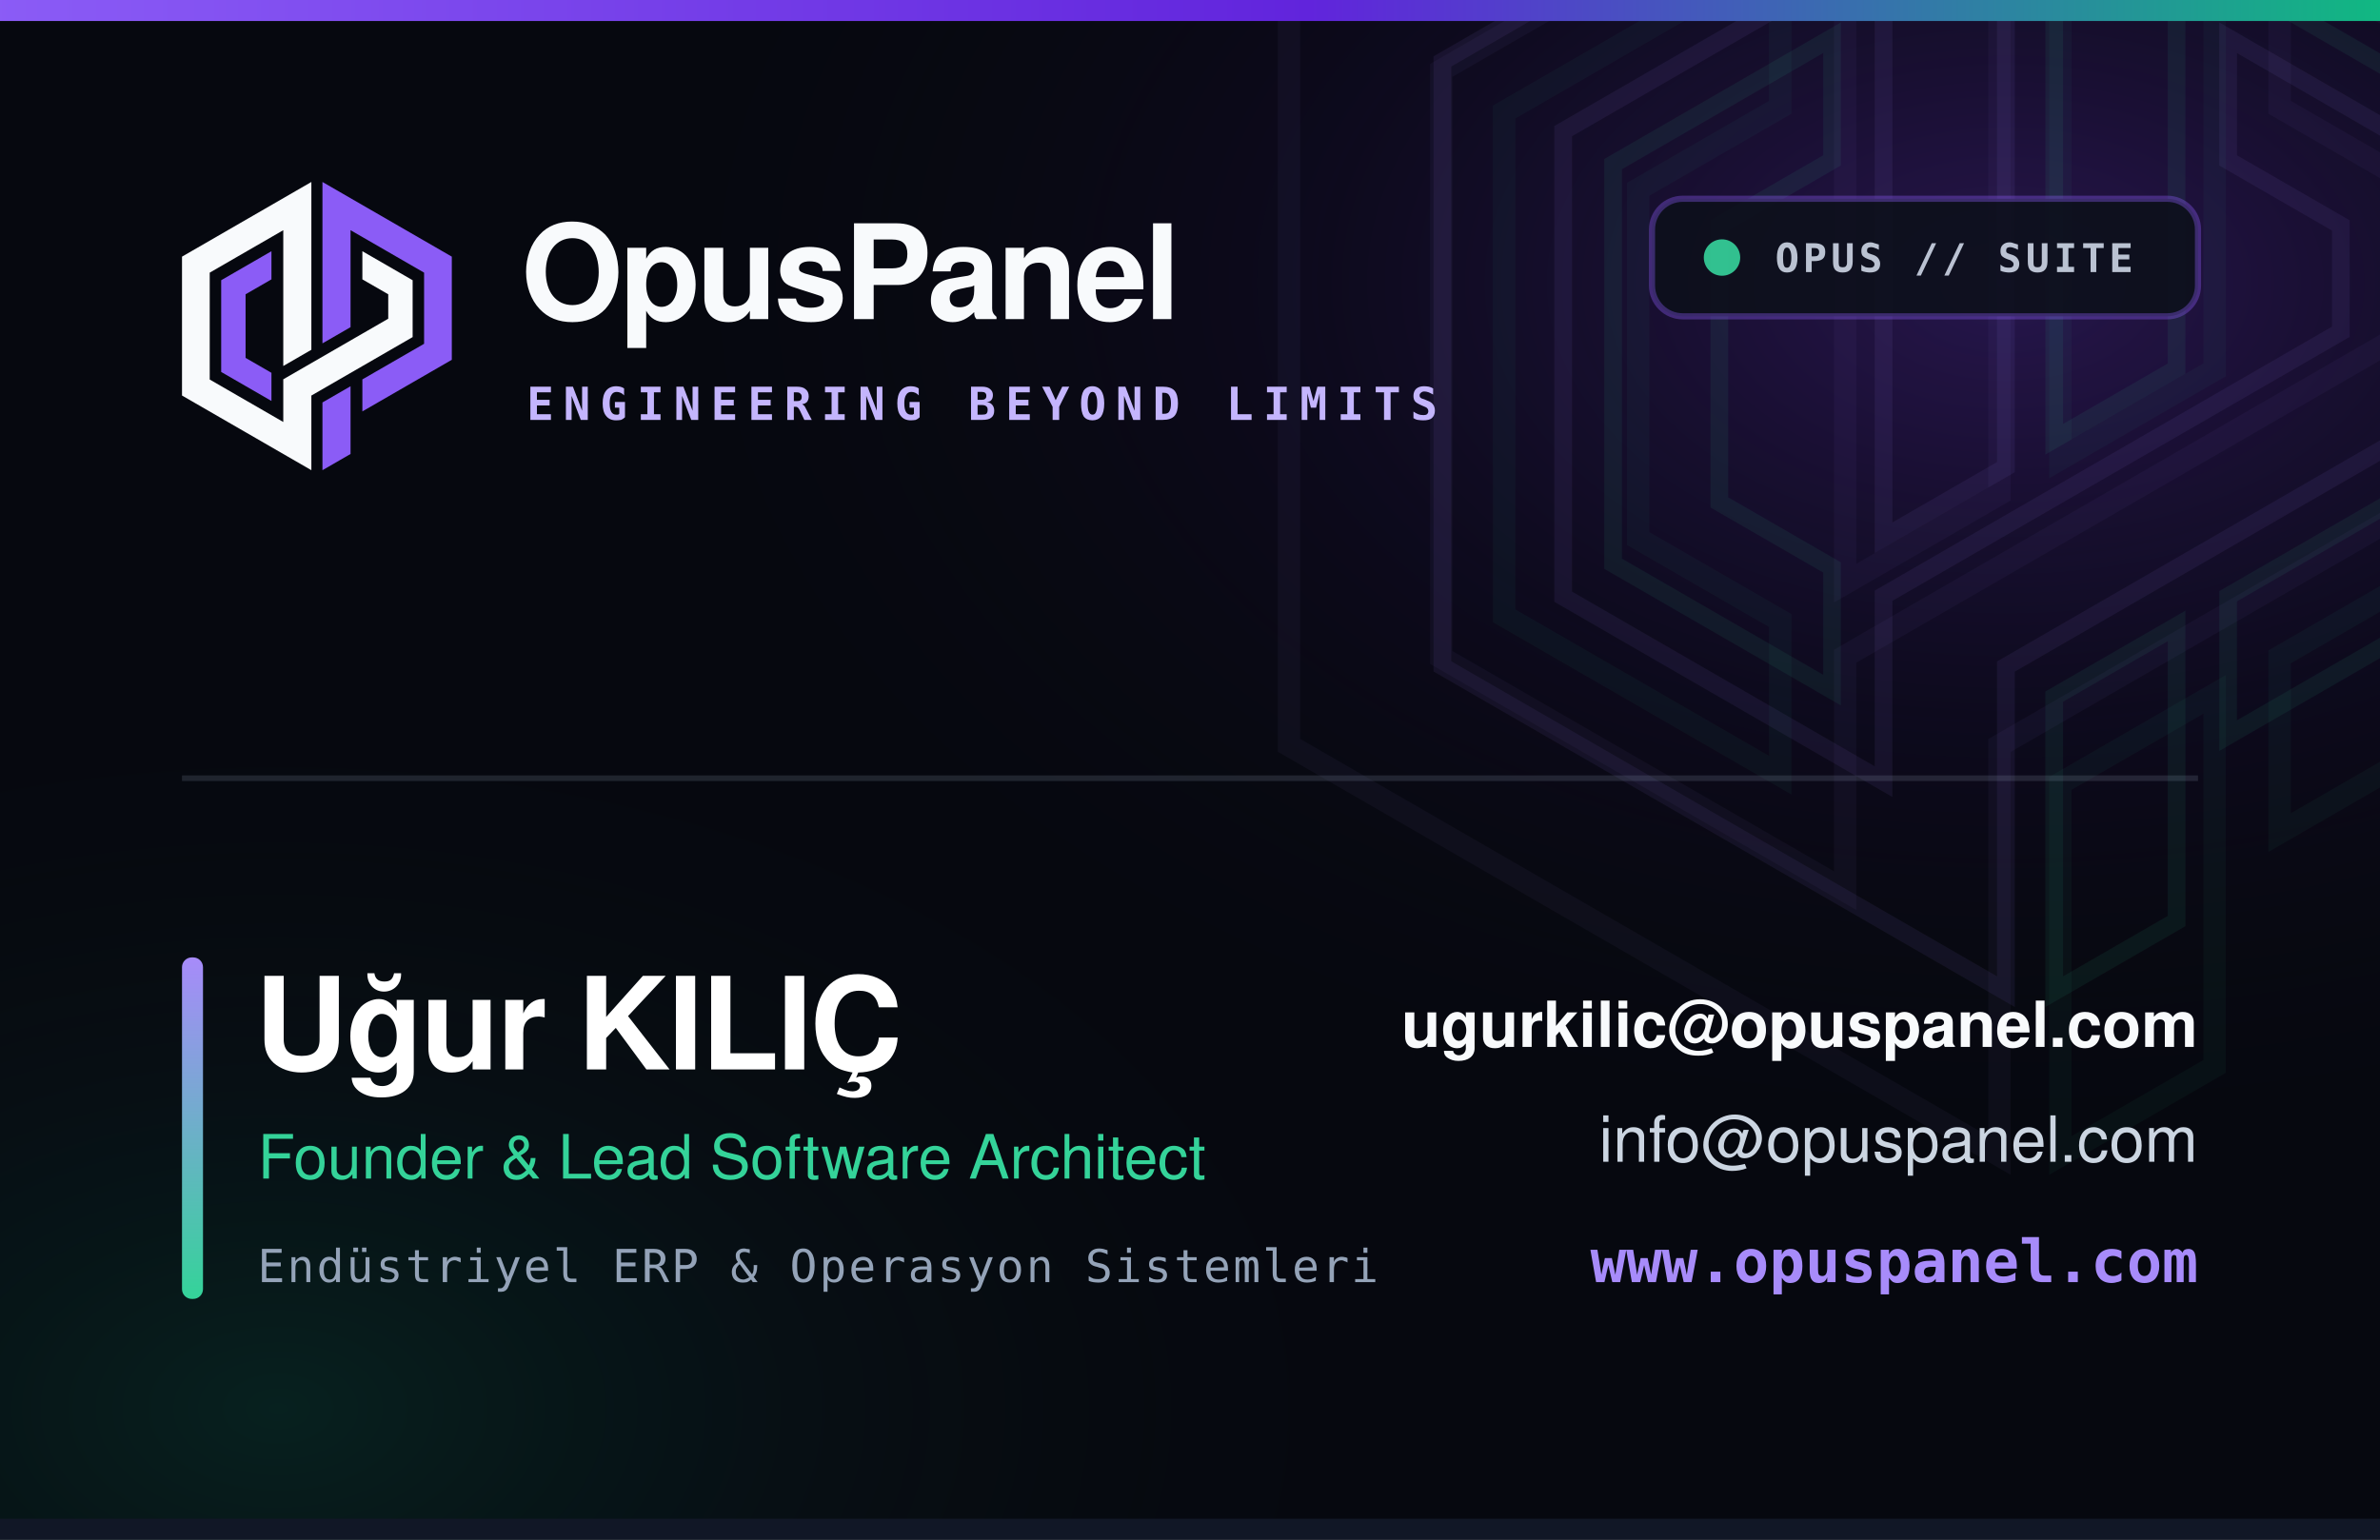
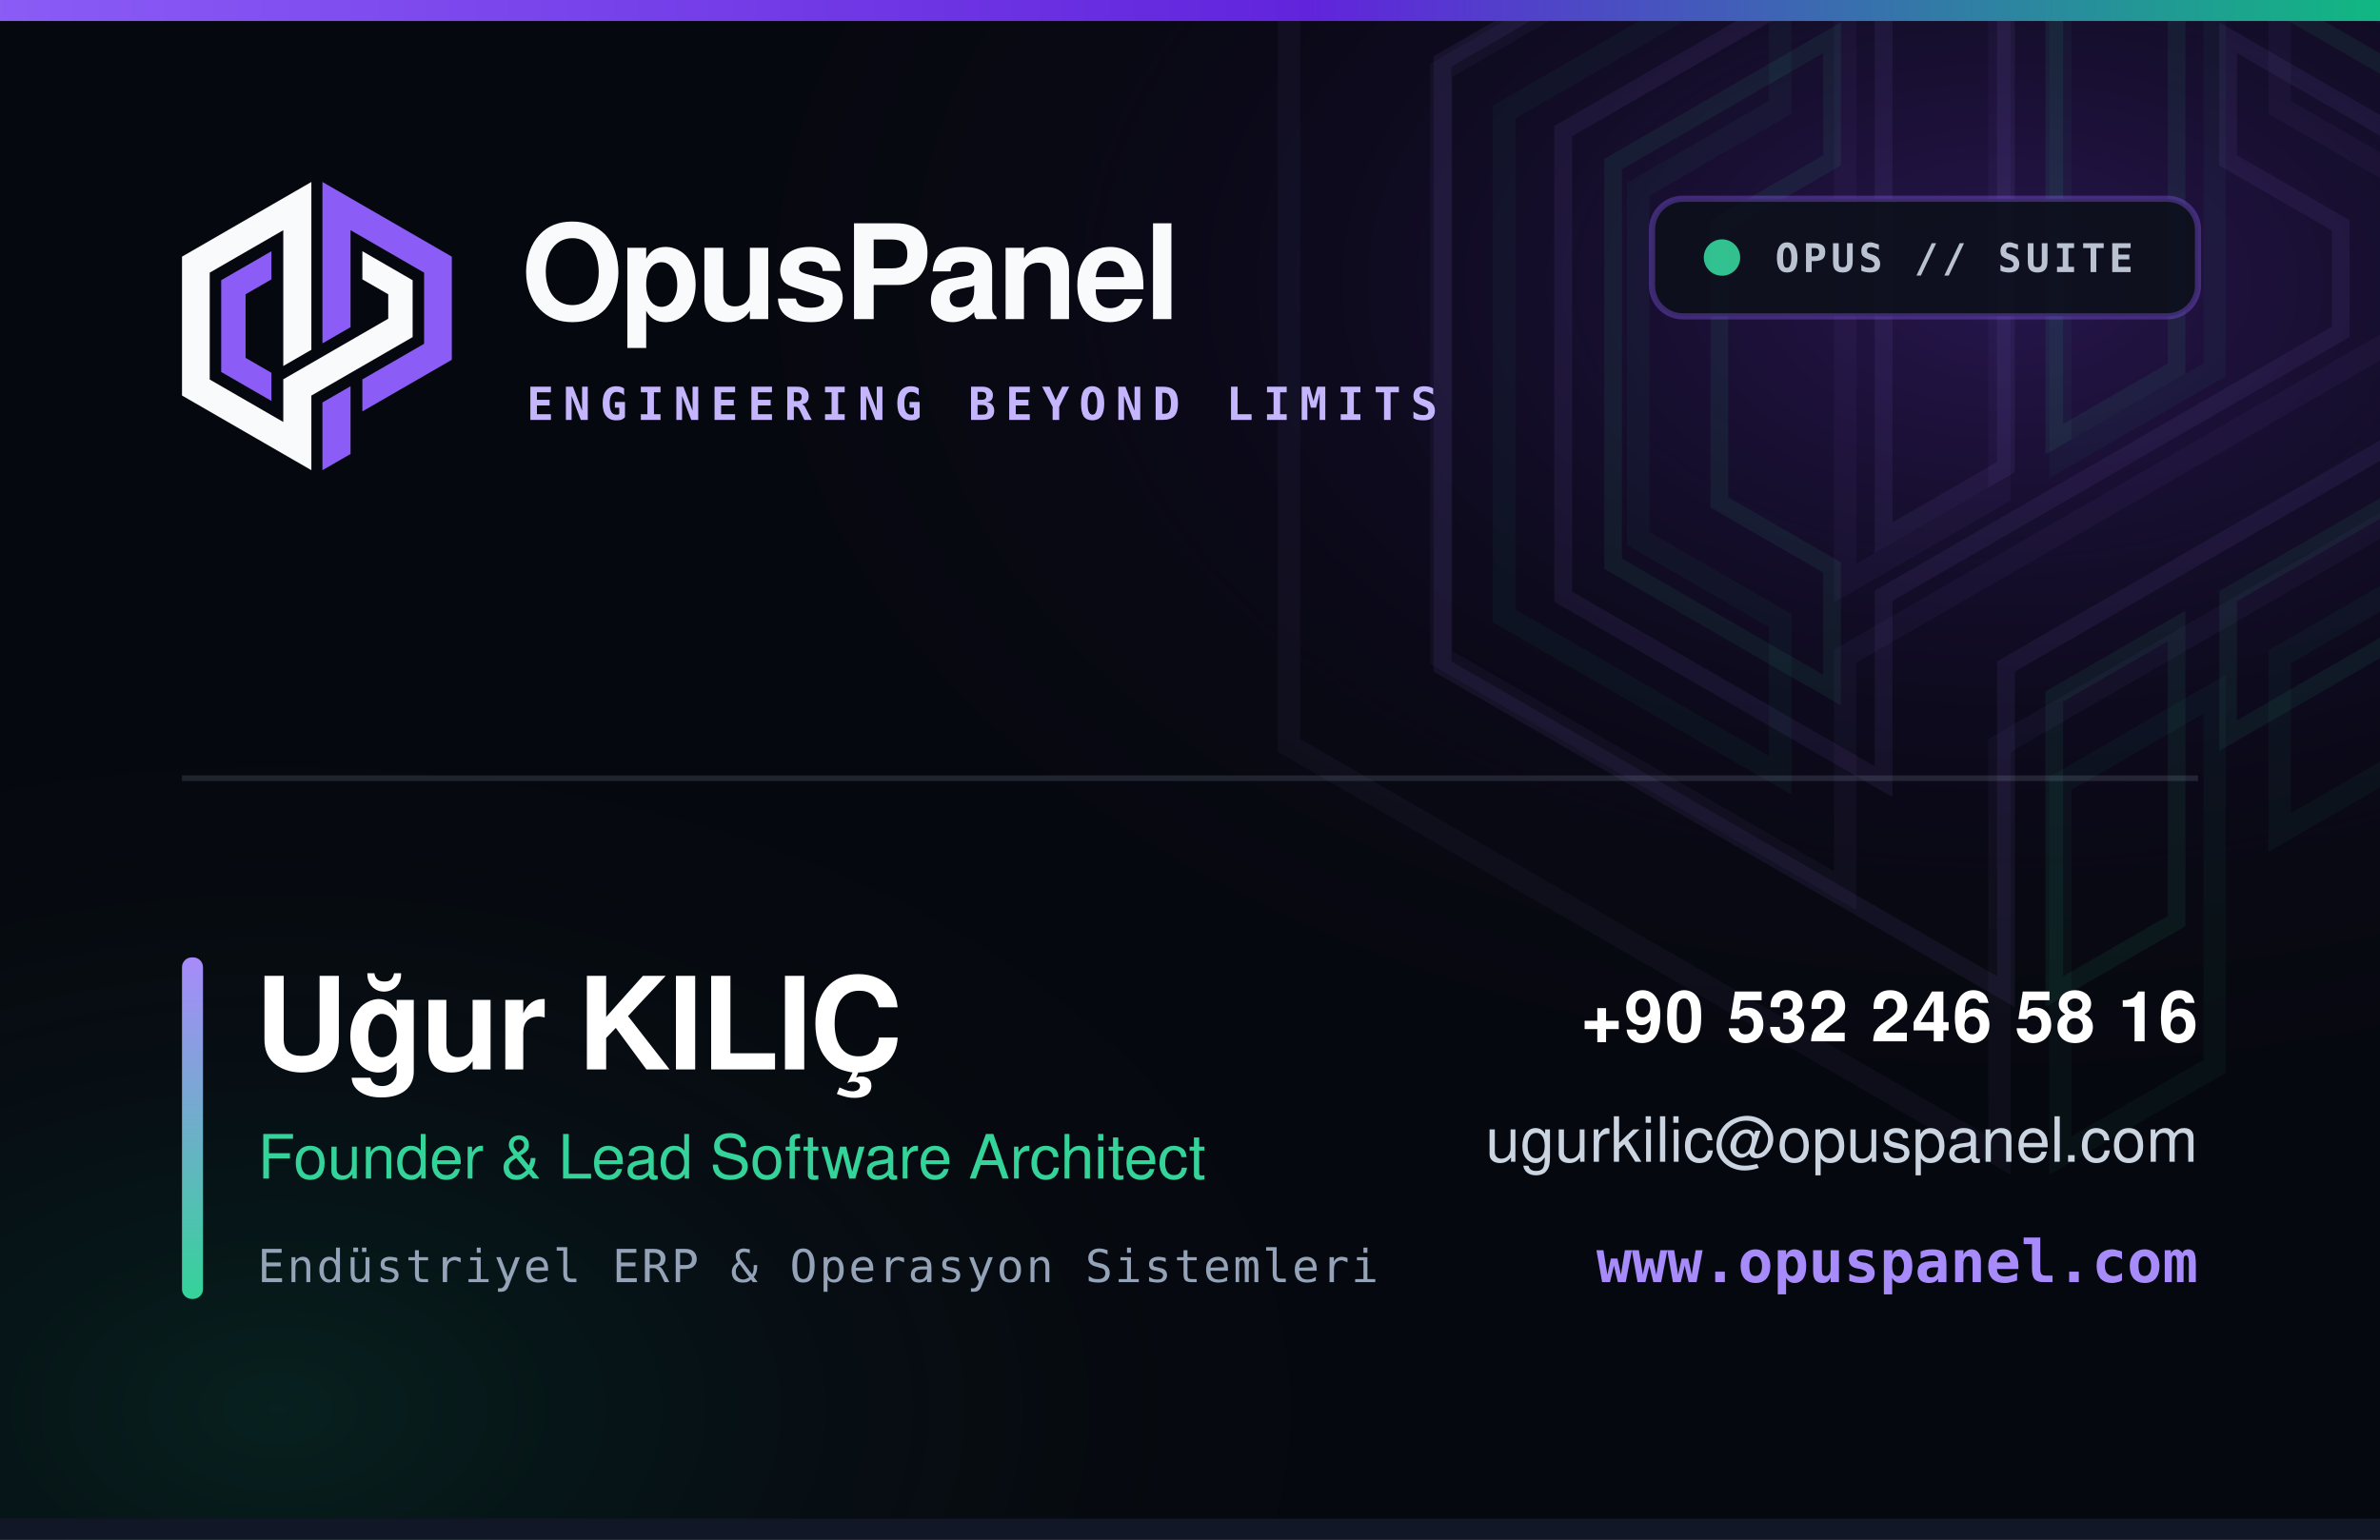
<svg xmlns="http://www.w3.org/2000/svg" viewBox="0 0 85 55" width="85mm" height="55mm">
  <defs>
    <linearGradient id="frontAccent" x1="0%" y1="0%" x2="100%" y2="0%">
      <stop offset="0%" stop-color="#8b5cf6" />
      <stop offset="55%" stop-color="#6124dc" />
      <stop offset="100%" stop-color="#10b981" />
    </linearGradient>
    <linearGradient id="verticalBar" x1="0%" y1="0%" x2="0%" y2="100%">
      <stop offset="0%" stop-color="#a78bfa" />
      <stop offset="100%" stop-color="#34d399" />
    </linearGradient>
    <radialGradient id="glowViolet" cx="84%" cy="18%" r="58%">
      <stop offset="0%" stop-color="#7c3aed" stop-opacity="0.28" />
      <stop offset="55%" stop-color="#4c1d95" stop-opacity="0.08" />
      <stop offset="100%" stop-color="#06080f" stop-opacity="0" />
    </radialGradient>
    <radialGradient id="glowEmerald" cx="12%" cy="92%" r="48%">
      <stop offset="0%" stop-color="#10b981" stop-opacity="0.14" />
      <stop offset="100%" stop-color="#06080f" stop-opacity="0" />
    </radialGradient>
    <clipPath id="bleedClipFront">
      <rect x="0" y="0" width="85" height="55" />
    </clipPath>
  </defs>
  <g clip-path="url(#bleedClipFront)">
    <rect x="0" y="0" width="85" height="55" fill="#06080f" />
    <rect x="0" y="0" width="85" height="55" fill="url(#glowViolet)" />
    <rect x="0" y="0" width="85" height="55" fill="url(#glowEmerald)" />
    <g transform="translate(43.12 -16.44) scale(0.115)" opacity="0.075">
      <path fill="none" stroke="#a78bfa" stroke-width="5.5" d="M 73.00,162.04 L 248.00,61.00 L 248.00,288.06 L 210.00,310.00 L 210.00,126.24 L 110.50,183.69 L 110.50,328.31 L 210.00,385.76 L 210.00,328.00 L 352.00,246.02 L 352.00,212.98 L 317.00,192.78 L 317.00,154.68 L 385.00,193.94 L 385.00,270.90 L 248.00,350.00 L 248.00,451.00 L 73.00,349.96 Z" />
      <path fill="none" stroke="#34d399" stroke-width="5.5" d="M 263.00,61.00 L 438.00,162.04 L 438.00,301.60 L 317.00,371.46 L 317.00,328.16 L 400.50,279.95 L 400.50,183.69 L 301.00,126.24 L 301.00,257.46 L 263.00,279.40 Z M 126.00,193.94 L 194.00,154.68 L 194.00,192.78 L 159.00,212.98 L 159.00,299.02 L 194.00,319.22 L 194.00,357.32 L 126.00,318.06 Z M 263.00,359.34 L 301.00,337.40 L 301.00,429.06 L 263.00,451.00 Z" />
    </g>
    <g transform="translate(35.45 -24.12) scale(0.145)" opacity="0.045">
      <path fill="none" stroke="#a78bfa" stroke-width="5.5" d="M 73.00,162.04 L 248.00,61.00 L 248.00,288.06 L 210.00,310.00 L 210.00,126.24 L 110.50,183.69 L 110.50,328.31 L 210.00,385.76 L 210.00,328.00 L 352.00,246.02 L 352.00,212.98 L 317.00,192.78 L 317.00,154.68 L 385.00,193.94 L 385.00,270.90 L 248.00,350.00 L 248.00,451.00 L 73.00,349.96 Z" />
      <path fill="none" stroke="#34d399" stroke-width="5.5" d="M 263.00,61.00 L 438.00,162.04 L 438.00,301.60 L 317.00,371.46 L 317.00,328.16 L 400.50,279.95 L 400.50,183.69 L 301.00,126.24 L 301.00,257.46 L 263.00,279.40 Z M 126.00,193.94 L 194.00,154.68 L 194.00,192.78 L 159.00,212.98 L 159.00,299.02 L 194.00,319.22 L 194.00,357.32 L 126.00,318.06 Z M 263.00,359.34 L 301.00,337.40 L 301.00,429.06 L 263.00,451.00 Z" />
    </g>
    <rect x="0" y="0" width="85" height="0.75" fill="url(#frontAccent)" />
    <rect x="0" y="54.25" width="85" height="0.75" fill="#111726" />
    <g transform="translate(4.573 4.890) scale(0.0264)">
      <path fill="#f8fafc" d="M 73.00,162.04 L 248.00,61.00 L 248.00,288.06 L 210.00,310.00 L 210.00,126.24 L 110.50,183.69 L 110.50,328.31 L 210.00,385.76 L 210.00,328.00 L 352.00,246.02 L 352.00,212.98 L 317.00,192.78 L 317.00,154.68 L 385.00,193.94 L 385.00,270.90 L 248.00,350.00 L 248.00,451.00 L 73.00,349.96 Z" />
      <path fill="#8b5cf6" d="M 263.00,61.00 L 438.00,162.04 L 438.00,301.60 L 317.00,371.46 L 317.00,328.16 L 400.50,279.95 L 400.50,183.69 L 301.00,126.24 L 301.00,257.46 L 263.00,279.40 Z M 126.00,193.94 L 194.00,154.68 L 194.00,192.78 L 159.00,212.98 L 159.00,299.02 L 194.00,319.22 L 194.00,357.32 L 126.00,318.06 Z M 263.00,359.34 L 301.00,337.40 L 301.00,429.06 L 263.00,451.00 Z" />
    </g>
    <text x="18.6" y="11.4" font-family="&quot;Avenir Next&quot;, &quot;Helvetica Neue&quot;, Helvetica, Arial, sans-serif" font-weight="700" font-size="4.7" letter-spacing="-0.12" fill="#f8fafc">OpusPanel</text>
    <text x="18.8" y="15.0" font-family="&quot;Source Code Pro&quot;, Menlo, ui-monospace, monospace" font-weight="600" font-size="1.62" letter-spacing="0.34" fill="#c4b5fd">ENGINEERING BEYOND LIMITS</text>
    <g opacity="0.9">
      <rect x="59.0" y="7.1" width="19.5" height="4.2" rx="1.1" fill="#0c101b" stroke="#8b5cf6" stroke-opacity="0.4" stroke-width="0.22" />
      <circle cx="61.5" cy="9.2" r="0.65" fill="#34d399" />
      <text x="63.4" y="9.72" font-family="&quot;Source Code Pro&quot;, Menlo, ui-monospace, monospace" font-weight="600" font-size="1.42" letter-spacing="0.14" fill="#cbd5e1">OPUS // SUITE</text>
    </g>
    <line x1="6.5" y1="27.8" x2="78.5" y2="27.8" stroke="#94a3b8" stroke-opacity="0.18" stroke-width="0.2" />
    <rect x="6.5" y="34.2" width="0.75" height="12.2" rx="0.35" fill="url(#verticalBar)" />
    <text x="9.1" y="38.2" font-family="&quot;Avenir Next&quot;, &quot;Helvetica Neue&quot;, Helvetica, Arial, sans-serif" font-weight="700" font-size="4.6" letter-spacing="-0.1" fill="#ffffff">Uğur KILIÇ</text>
    <text x="9.2" y="42.1" font-family="&quot;Avenir Next&quot;, &quot;Helvetica Neue&quot;, Helvetica, Arial, sans-serif" font-weight="500" font-size="2.18" fill="#34d399">Founder &amp; Lead Software Architect</text>
    <text x="9.2" y="45.8" font-family="&quot;Source Code Pro&quot;, Menlo, ui-monospace, monospace" font-weight="500" font-size="1.62" letter-spacing="0.08" fill="#94a3b8">Endüstriyel ERP &amp; Operasyon Sistemleri</text>
    <g text-anchor="end">
-       <text x="78.5" y="37.4" font-family="&quot;Avenir Next&quot;, &quot;Helvetica Neue&quot;, Helvetica, Arial, sans-serif" font-weight="600" font-size="2.28" fill="#f8fafc">ugurkilic@opuspanel.com</text>
-       <text x="78.5" y="41.5" font-family="&quot;Avenir Next&quot;, &quot;Helvetica Neue&quot;, Helvetica, Arial, sans-serif" font-weight="500" font-size="2.28" fill="#cbd5e1">info@opuspanel.com</text>
-       <text x="78.5" y="45.8" font-family="&quot;Source Code Pro&quot;, Menlo, ui-monospace, monospace" font-weight="600" font-size="2.12" fill="#a78bfa">www.opuspanel.com</text>
+       <text x="78.5" y="37.2" font-family="&quot;Avenir Next&quot;, &quot;Helvetica Neue&quot;, Helvetica, Arial, sans-serif" font-weight="700" font-size="2.52" letter-spacing="0.06" fill="#ffffff">+90 532 246 58 16</text>
+       <text x="78.5" y="41.5" font-family="&quot;Avenir Next&quot;, &quot;Helvetica Neue&quot;, Helvetica, Arial, sans-serif" font-weight="500" font-size="2.22" fill="#cbd5e1">ugurkilic@opuspanel.com</text>
+       <text x="78.5" y="45.8" font-family="&quot;Source Code Pro&quot;, Menlo, ui-monospace, monospace" font-weight="600" font-size="2.10" fill="#a78bfa">www.opuspanel.com</text>
    </g>
  </g>
</svg>
